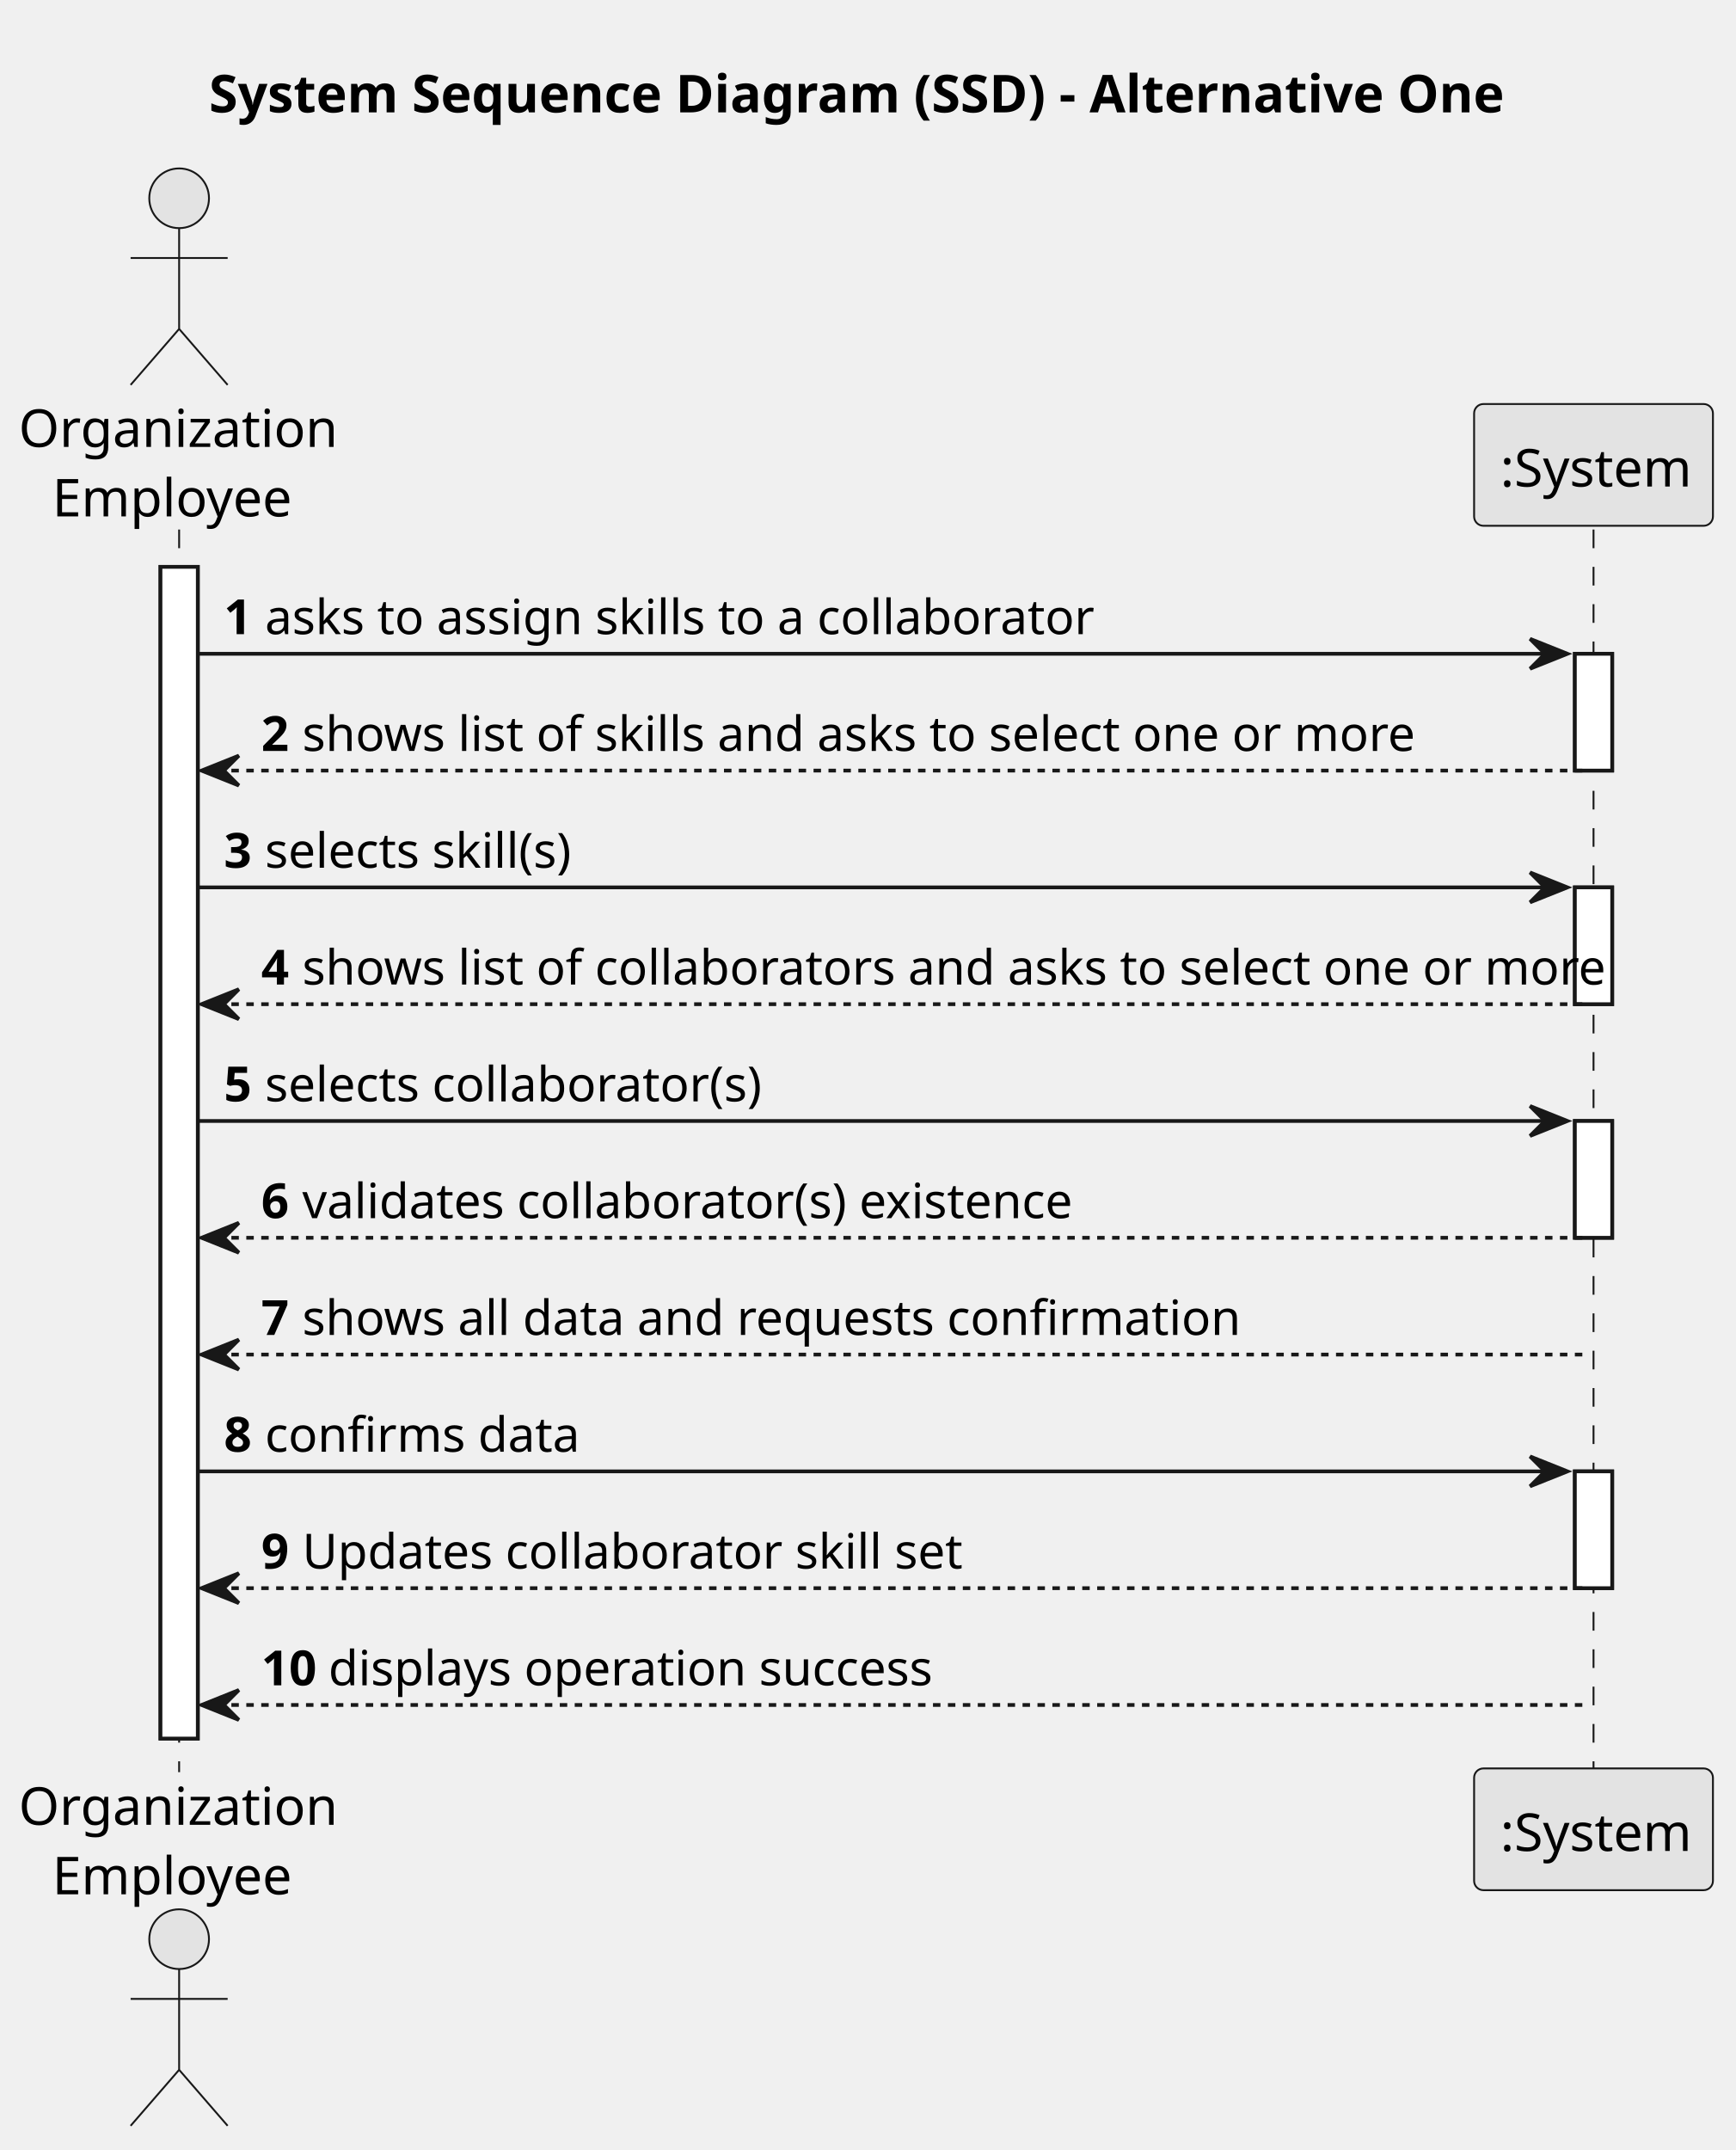
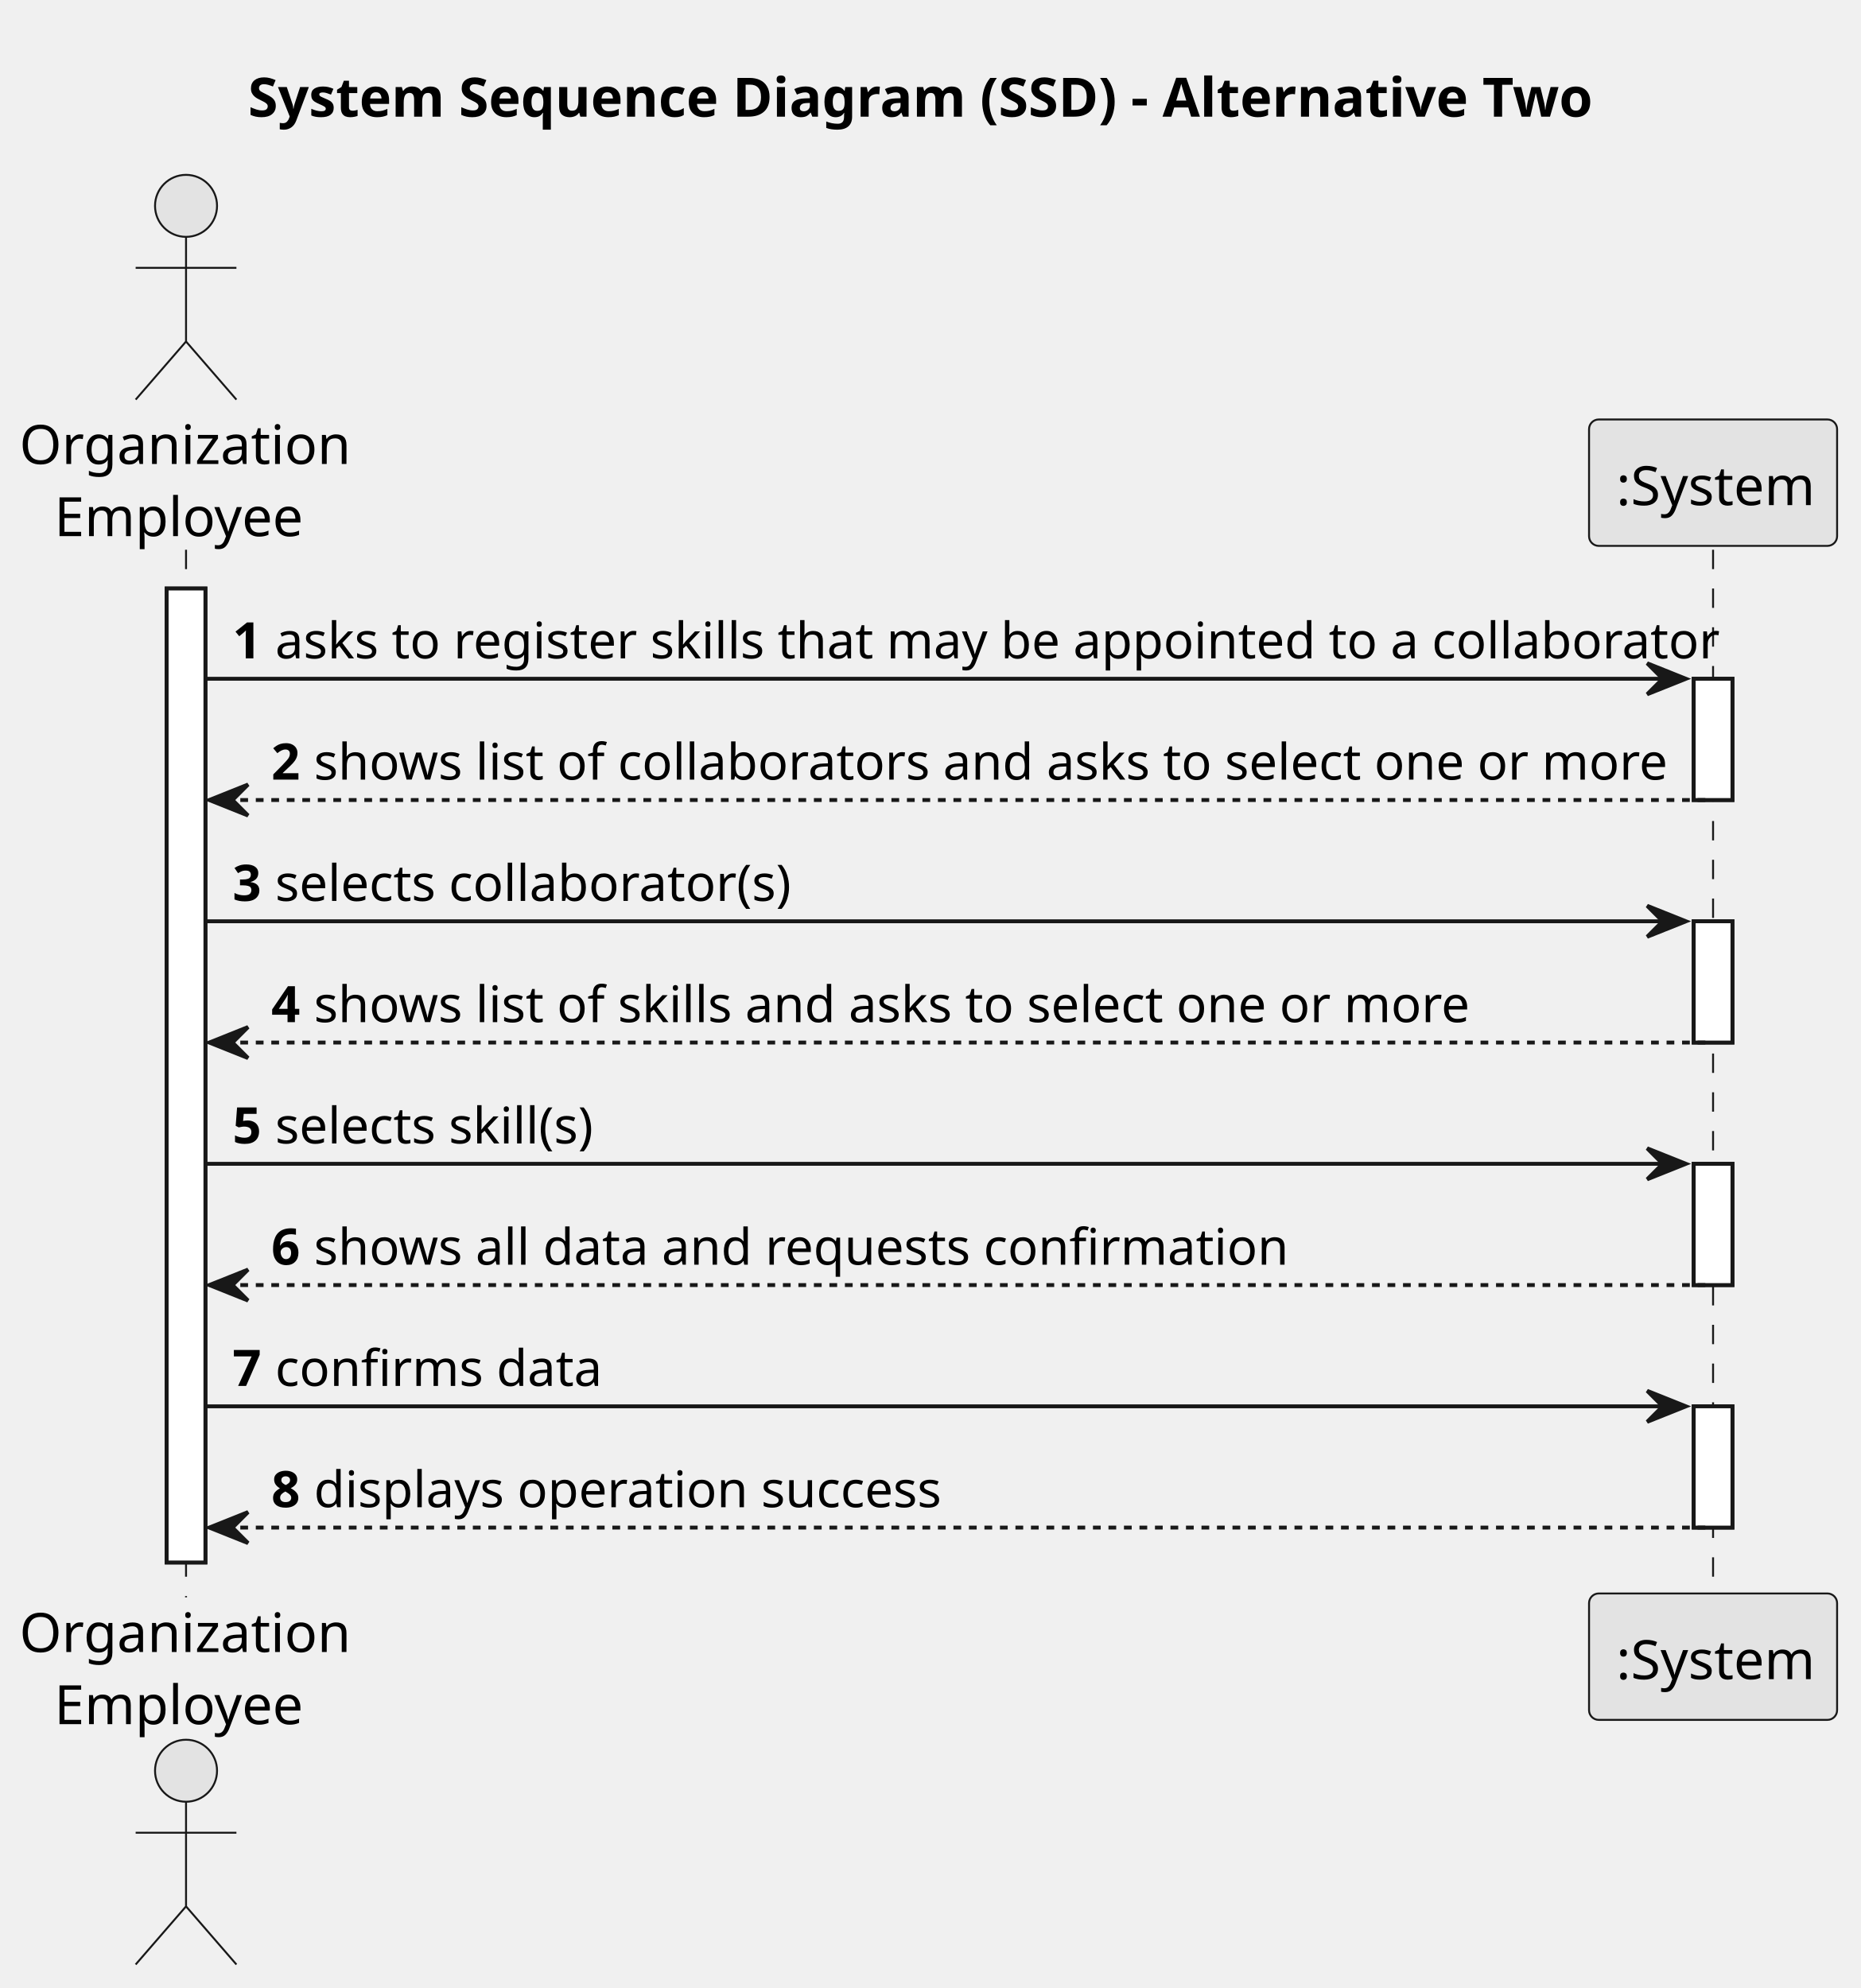
- <svg xmlns="http://www.w3.org/2000/svg" contentStyleType="text/css" height="576px" preserveAspectRatio="none" style="width:465px;height:576px;background:#FFFFFF;" version="1.1" viewBox="0 0 465 576" width="465px" zoomAndPan="magnify">
+ <svg xmlns="http://www.w3.org/2000/svg" contentStyleType="text/css" height="513px" preserveAspectRatio="none" style="width:480px;height:513px;background:#FFFFFF;" version="1.1" viewBox="0 0 480 513" width="480px" zoomAndPan="magnify">
  <defs />
  <g>
-     <text fill="#000000" font-family="sans-serif" font-size="14" font-weight="bold" lengthAdjust="spacing" textLength="351" x="56" y="30.107">System Sequence Diagram (SSD) - Alternative One</text>
-     <rect fill="#FFFFFF" height="313.91" style="stroke:#181818;stroke-width:1.0;" width="10" x="43" y="151.863" />
-     <rect fill="#FFFFFF" height="31.291" style="stroke:#181818;stroke-width:1.0;" width="10" x="422" y="175.154" />
-     <rect fill="#FFFFFF" height="31.291" style="stroke:#181818;stroke-width:1.0;" width="10" x="422" y="237.736" />
-     <rect fill="#FFFFFF" height="31.291" style="stroke:#181818;stroke-width:1.0;" width="10" x="422" y="300.318" />
-     <rect fill="#FFFFFF" height="31.291" style="stroke:#181818;stroke-width:1.0;" width="10" x="422" y="394.191" />
-     <line style="stroke:#181818;stroke-width:0.5;stroke-dasharray:5.0,5.0;" x1="48" x2="48" y1="141.863" y2="474.773" />
-     <line style="stroke:#181818;stroke-width:0.5;stroke-dasharray:5.0,5.0;" x1="427" x2="427" y1="141.863" y2="474.773" />
+     <text fill="#000000" font-family="sans-serif" font-size="14" font-weight="bold" lengthAdjust="spacing" textLength="350" x="64" y="30.107">System Sequence Diagram (SSD) - Alternative Two</text>
+     <rect fill="#FFFFFF" height="251.328" style="stroke:#181818;stroke-width:1.0;" width="10" x="43" y="151.863" />
+     <rect fill="#FFFFFF" height="31.291" style="stroke:#181818;stroke-width:1.0;" width="10" x="437" y="175.154" />
+     <rect fill="#FFFFFF" height="31.291" style="stroke:#181818;stroke-width:1.0;" width="10" x="437" y="237.736" />
+     <rect fill="#FFFFFF" height="31.291" style="stroke:#181818;stroke-width:1.0;" width="10" x="437" y="300.318" />
+     <rect fill="#FFFFFF" height="31.291" style="stroke:#181818;stroke-width:1.0;" width="10" x="437" y="362.9" />
+     <line style="stroke:#181818;stroke-width:0.5;stroke-dasharray:5.0,5.0;" x1="48" x2="48" y1="141.863" y2="412.191" />
+     <line style="stroke:#181818;stroke-width:0.5;stroke-dasharray:5.0,5.0;" x1="442" x2="442" y1="141.863" y2="412.191" />
    <text fill="#000000" font-family="sans-serif" font-size="14" lengthAdjust="spacing" textLength="80" x="5" y="119.728">Organization</text>
    <text fill="#000000" font-family="sans-serif" font-size="14" lengthAdjust="spacing" textLength="62" x="14" y="138.35">Employee</text>
    <ellipse cx="48" cy="53.121" fill="#E3E3E3" rx="8" ry="8" style="stroke:#181818;stroke-width:0.5;" />
    <path d="M48,61.121 L48,88.121 M35,69.121 L61,69.121 M48,88.121 L35,103.121 M48,88.121 L61,103.121 " fill="none" style="stroke:#181818;stroke-width:0.5;" />
-     <text fill="#000000" font-family="sans-serif" font-size="14" lengthAdjust="spacing" textLength="80" x="5" y="488.881">Organization</text>
-     <text fill="#000000" font-family="sans-serif" font-size="14" lengthAdjust="spacing" textLength="62" x="14" y="507.502">Employee</text>
-     <ellipse cx="48" cy="519.516" fill="#E3E3E3" rx="8" ry="8" style="stroke:#181818;stroke-width:0.5;" />
-     <path d="M48,527.516 L48,554.516 M35,535.516 L61,535.516 M48,554.516 L35,569.516 M48,554.516 L61,569.516 " fill="none" style="stroke:#181818;stroke-width:0.5;" />
-     <rect fill="#E3E3E3" height="32.621" rx="2.5" ry="2.5" style="stroke:#181818;stroke-width:0.5;" width="64" x="395" y="108.242" />
-     <text fill="#000000" font-family="sans-serif" font-size="14" lengthAdjust="spacing" textLength="50" x="402" y="130.35">:System</text>
-     <rect fill="#E3E3E3" height="32.621" rx="2.5" ry="2.5" style="stroke:#181818;stroke-width:0.5;" width="64" x="395" y="473.773" />
-     <text fill="#000000" font-family="sans-serif" font-size="14" lengthAdjust="spacing" textLength="50" x="402" y="495.881">:System</text>
-     <rect fill="#FFFFFF" height="313.91" style="stroke:#181818;stroke-width:1.0;" width="10" x="43" y="151.863" />
-     <rect fill="#FFFFFF" height="31.291" style="stroke:#181818;stroke-width:1.0;" width="10" x="422" y="175.154" />
-     <rect fill="#FFFFFF" height="31.291" style="stroke:#181818;stroke-width:1.0;" width="10" x="422" y="237.736" />
-     <rect fill="#FFFFFF" height="31.291" style="stroke:#181818;stroke-width:1.0;" width="10" x="422" y="300.318" />
-     <rect fill="#FFFFFF" height="31.291" style="stroke:#181818;stroke-width:1.0;" width="10" x="422" y="394.191" />
-     <polygon fill="#181818" points="410,171.154,420,175.154,410,179.154,414,175.154" style="stroke:#181818;stroke-width:1.0;" />
-     <line style="stroke:#181818;stroke-width:1.0;" x1="53" x2="416" y1="175.154" y2="175.154" />
+     <text fill="#000000" font-family="sans-serif" font-size="14" lengthAdjust="spacing" textLength="80" x="5" y="426.299">Organization</text>
+     <text fill="#000000" font-family="sans-serif" font-size="14" lengthAdjust="spacing" textLength="62" x="14" y="444.92">Employee</text>
+     <ellipse cx="48" cy="456.934" fill="#E3E3E3" rx="8" ry="8" style="stroke:#181818;stroke-width:0.5;" />
+     <path d="M48,464.934 L48,491.934 M35,472.934 L61,472.934 M48,491.934 L35,506.934 M48,491.934 L61,506.934 " fill="none" style="stroke:#181818;stroke-width:0.5;" />
+     <rect fill="#E3E3E3" height="32.621" rx="2.5" ry="2.5" style="stroke:#181818;stroke-width:0.5;" width="64" x="410" y="108.242" />
+     <text fill="#000000" font-family="sans-serif" font-size="14" lengthAdjust="spacing" textLength="50" x="417" y="130.35">:System</text>
+     <rect fill="#E3E3E3" height="32.621" rx="2.5" ry="2.5" style="stroke:#181818;stroke-width:0.5;" width="64" x="410" y="411.191" />
+     <text fill="#000000" font-family="sans-serif" font-size="14" lengthAdjust="spacing" textLength="50" x="417" y="433.299">:System</text>
+     <rect fill="#FFFFFF" height="251.328" style="stroke:#181818;stroke-width:1.0;" width="10" x="43" y="151.863" />
+     <rect fill="#FFFFFF" height="31.291" style="stroke:#181818;stroke-width:1.0;" width="10" x="437" y="175.154" />
+     <rect fill="#FFFFFF" height="31.291" style="stroke:#181818;stroke-width:1.0;" width="10" x="437" y="237.736" />
+     <rect fill="#FFFFFF" height="31.291" style="stroke:#181818;stroke-width:1.0;" width="10" x="437" y="300.318" />
+     <rect fill="#FFFFFF" height="31.291" style="stroke:#181818;stroke-width:1.0;" width="10" x="437" y="362.9" />
+     <polygon fill="#181818" points="425,171.154,435,175.154,425,179.154,429,175.154" style="stroke:#181818;stroke-width:1.0;" />
+     <line style="stroke:#181818;stroke-width:1.0;" x1="53" x2="431" y1="175.154" y2="175.154" />
    <text fill="#000000" font-family="sans-serif" font-size="13" font-weight="bold" lengthAdjust="spacing" textLength="7" x="60" y="169.892">1</text>
-     <text fill="#000000" font-family="sans-serif" font-size="13" lengthAdjust="spacing" textLength="216" x="71" y="169.892">asks to assign skills to a collaborator</text>
+     <text fill="#000000" font-family="sans-serif" font-size="13" lengthAdjust="spacing" textLength="354" x="71" y="169.892">asks to register skills that may be appointed to a collaborator</text>
    <polygon fill="#181818" points="64,202.445,54,206.445,64,210.445,60,206.445" style="stroke:#181818;stroke-width:1.0;" />
-     <line style="stroke:#181818;stroke-width:1.0;stroke-dasharray:2.0,2.0;" x1="58" x2="426" y1="206.445" y2="206.445" />
+     <line style="stroke:#181818;stroke-width:1.0;stroke-dasharray:2.0,2.0;" x1="58" x2="441" y1="206.445" y2="206.445" />
    <text fill="#000000" font-family="sans-serif" font-size="13" font-weight="bold" lengthAdjust="spacing" textLength="7" x="70" y="201.183">2</text>
-     <text fill="#000000" font-family="sans-serif" font-size="13" lengthAdjust="spacing" textLength="290" x="81" y="201.183">shows list of skills and asks to select one or more</text>
-     <polygon fill="#181818" points="410,233.736,420,237.736,410,241.736,414,237.736" style="stroke:#181818;stroke-width:1.0;" />
-     <line style="stroke:#181818;stroke-width:1.0;" x1="53" x2="416" y1="237.736" y2="237.736" />
+     <text fill="#000000" font-family="sans-serif" font-size="13" lengthAdjust="spacing" textLength="334" x="81" y="201.183">shows list of collaborators and asks to select one or more</text>
+     <polygon fill="#181818" points="425,233.736,435,237.736,425,241.736,429,237.736" style="stroke:#181818;stroke-width:1.0;" />
+     <line style="stroke:#181818;stroke-width:1.0;" x1="53" x2="431" y1="237.736" y2="237.736" />
    <text fill="#000000" font-family="sans-serif" font-size="13" font-weight="bold" lengthAdjust="spacing" textLength="7" x="60" y="232.474">3</text>
-     <text fill="#000000" font-family="sans-serif" font-size="13" lengthAdjust="spacing" textLength="84" x="71" y="232.474">selects skill(s)</text>
+     <text fill="#000000" font-family="sans-serif" font-size="13" lengthAdjust="spacing" textLength="128" x="71" y="232.474">selects collaborator(s)</text>
    <polygon fill="#181818" points="64,265.027,54,269.027,64,273.027,60,269.027" style="stroke:#181818;stroke-width:1.0;" />
-     <line style="stroke:#181818;stroke-width:1.0;stroke-dasharray:2.0,2.0;" x1="58" x2="426" y1="269.027" y2="269.027" />
+     <line style="stroke:#181818;stroke-width:1.0;stroke-dasharray:2.0,2.0;" x1="58" x2="441" y1="269.027" y2="269.027" />
    <text fill="#000000" font-family="sans-serif" font-size="13" font-weight="bold" lengthAdjust="spacing" textLength="7" x="70" y="263.765">4</text>
-     <text fill="#000000" font-family="sans-serif" font-size="13" lengthAdjust="spacing" textLength="334" x="81" y="263.765">shows list of collaborators and asks to select one or more</text>
-     <polygon fill="#181818" points="410,296.318,420,300.318,410,304.318,414,300.318" style="stroke:#181818;stroke-width:1.0;" />
-     <line style="stroke:#181818;stroke-width:1.0;" x1="53" x2="416" y1="300.318" y2="300.318" />
+     <text fill="#000000" font-family="sans-serif" font-size="13" lengthAdjust="spacing" textLength="290" x="81" y="263.765">shows list of skills and asks to select one or more</text>
+     <polygon fill="#181818" points="425,296.318,435,300.318,425,304.318,429,300.318" style="stroke:#181818;stroke-width:1.0;" />
+     <line style="stroke:#181818;stroke-width:1.0;" x1="53" x2="431" y1="300.318" y2="300.318" />
    <text fill="#000000" font-family="sans-serif" font-size="13" font-weight="bold" lengthAdjust="spacing" textLength="7" x="60" y="295.056">5</text>
-     <text fill="#000000" font-family="sans-serif" font-size="13" lengthAdjust="spacing" textLength="128" x="71" y="295.056">selects collaborator(s)</text>
+     <text fill="#000000" font-family="sans-serif" font-size="13" lengthAdjust="spacing" textLength="84" x="71" y="295.056">selects skill(s)</text>
    <polygon fill="#181818" points="64,327.609,54,331.609,64,335.609,60,331.609" style="stroke:#181818;stroke-width:1.0;" />
-     <line style="stroke:#181818;stroke-width:1.0;stroke-dasharray:2.0,2.0;" x1="58" x2="426" y1="331.609" y2="331.609" />
+     <line style="stroke:#181818;stroke-width:1.0;stroke-dasharray:2.0,2.0;" x1="58" x2="441" y1="331.609" y2="331.609" />
    <text fill="#000000" font-family="sans-serif" font-size="13" font-weight="bold" lengthAdjust="spacing" textLength="7" x="70" y="326.347">6</text>
-     <text fill="#000000" font-family="sans-serif" font-size="13" lengthAdjust="spacing" textLength="196" x="81" y="326.347">validates collaborator(s) existence</text>
-     <polygon fill="#181818" points="64,358.9,54,362.9,64,366.9,60,362.9" style="stroke:#181818;stroke-width:1.0;" />
-     <line style="stroke:#181818;stroke-width:1.0;stroke-dasharray:2.0,2.0;" x1="58" x2="426" y1="362.9" y2="362.9" />
-     <text fill="#000000" font-family="sans-serif" font-size="13" font-weight="bold" lengthAdjust="spacing" textLength="7" x="70" y="357.638">7</text>
-     <text fill="#000000" font-family="sans-serif" font-size="13" lengthAdjust="spacing" textLength="236" x="81" y="357.638">shows all data and requests confirmation</text>
-     <polygon fill="#181818" points="410,390.191,420,394.191,410,398.191,414,394.191" style="stroke:#181818;stroke-width:1.0;" />
-     <line style="stroke:#181818;stroke-width:1.0;" x1="53" x2="416" y1="394.191" y2="394.191" />
-     <text fill="#000000" font-family="sans-serif" font-size="13" font-weight="bold" lengthAdjust="spacing" textLength="7" x="60" y="388.929">8</text>
-     <text fill="#000000" font-family="sans-serif" font-size="13" lengthAdjust="spacing" textLength="78" x="71" y="388.929">confirms data</text>
-     <polygon fill="#181818" points="64,421.482,54,425.482,64,429.482,60,425.482" style="stroke:#181818;stroke-width:1.0;" />
-     <line style="stroke:#181818;stroke-width:1.0;stroke-dasharray:2.0,2.0;" x1="58" x2="426" y1="425.482" y2="425.482" />
-     <text fill="#000000" font-family="sans-serif" font-size="13" font-weight="bold" lengthAdjust="spacing" textLength="7" x="70" y="420.22">9</text>
-     <text fill="#000000" font-family="sans-serif" font-size="13" lengthAdjust="spacing" textLength="168" x="81" y="420.22">Updates collaborator skill set</text>
-     <polygon fill="#181818" points="64,452.773,54,456.773,64,460.773,60,456.773" style="stroke:#181818;stroke-width:1.0;" />
-     <line style="stroke:#181818;stroke-width:1.0;stroke-dasharray:2.0,2.0;" x1="58" x2="426" y1="456.773" y2="456.773" />
-     <text fill="#000000" font-family="sans-serif" font-size="13" font-weight="bold" lengthAdjust="spacing" textLength="14" x="70" y="451.511">10</text>
-     <text fill="#000000" font-family="sans-serif" font-size="13" lengthAdjust="spacing" textLength="158" x="88" y="451.511">displays operation success</text>
+     <text fill="#000000" font-family="sans-serif" font-size="13" lengthAdjust="spacing" textLength="236" x="81" y="326.347">shows all data and requests confirmation</text>
+     <polygon fill="#181818" points="425,358.9,435,362.9,425,366.9,429,362.9" style="stroke:#181818;stroke-width:1.0;" />
+     <line style="stroke:#181818;stroke-width:1.0;" x1="53" x2="431" y1="362.9" y2="362.9" />
+     <text fill="#000000" font-family="sans-serif" font-size="13" font-weight="bold" lengthAdjust="spacing" textLength="7" x="60" y="357.638">7</text>
+     <text fill="#000000" font-family="sans-serif" font-size="13" lengthAdjust="spacing" textLength="78" x="71" y="357.638">confirms data</text>
+     <polygon fill="#181818" points="64,390.191,54,394.191,64,398.191,60,394.191" style="stroke:#181818;stroke-width:1.0;" />
+     <line style="stroke:#181818;stroke-width:1.0;stroke-dasharray:2.0,2.0;" x1="58" x2="441" y1="394.191" y2="394.191" />
+     <text fill="#000000" font-family="sans-serif" font-size="13" font-weight="bold" lengthAdjust="spacing" textLength="7" x="70" y="388.929">8</text>
+     <text fill="#000000" font-family="sans-serif" font-size="13" lengthAdjust="spacing" textLength="158" x="81" y="388.929">displays operation success</text>
  </g>
</svg>
